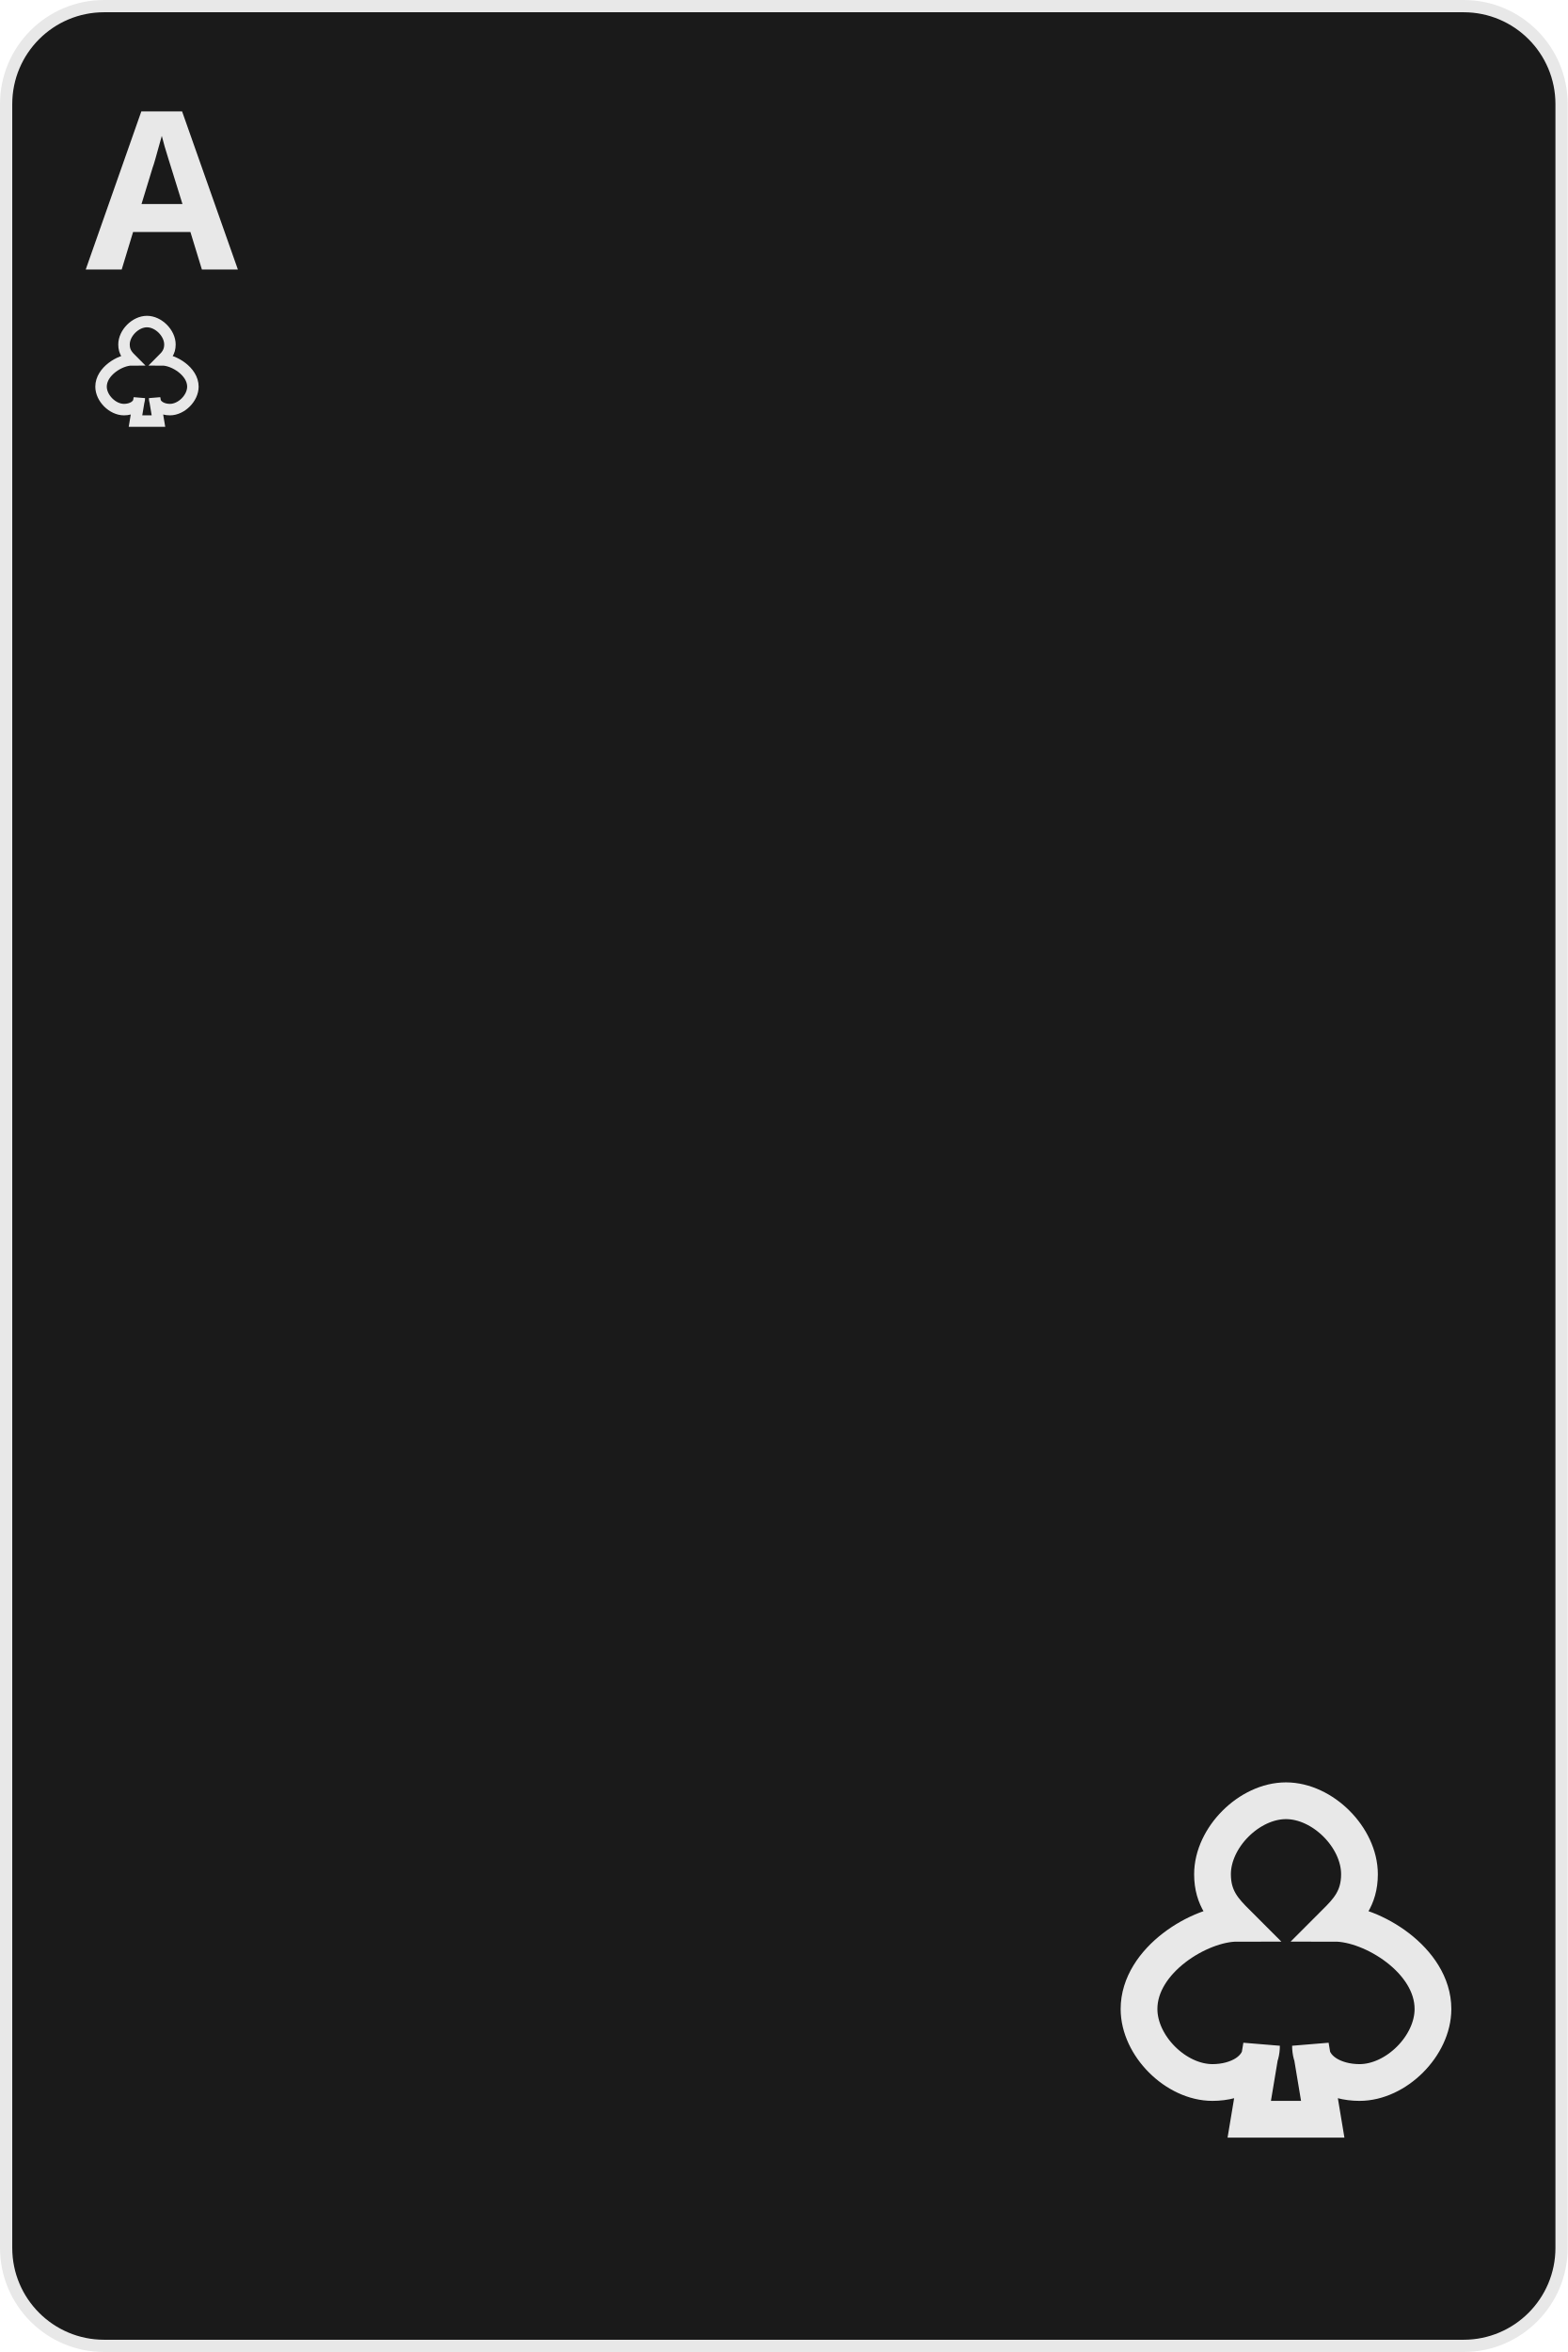
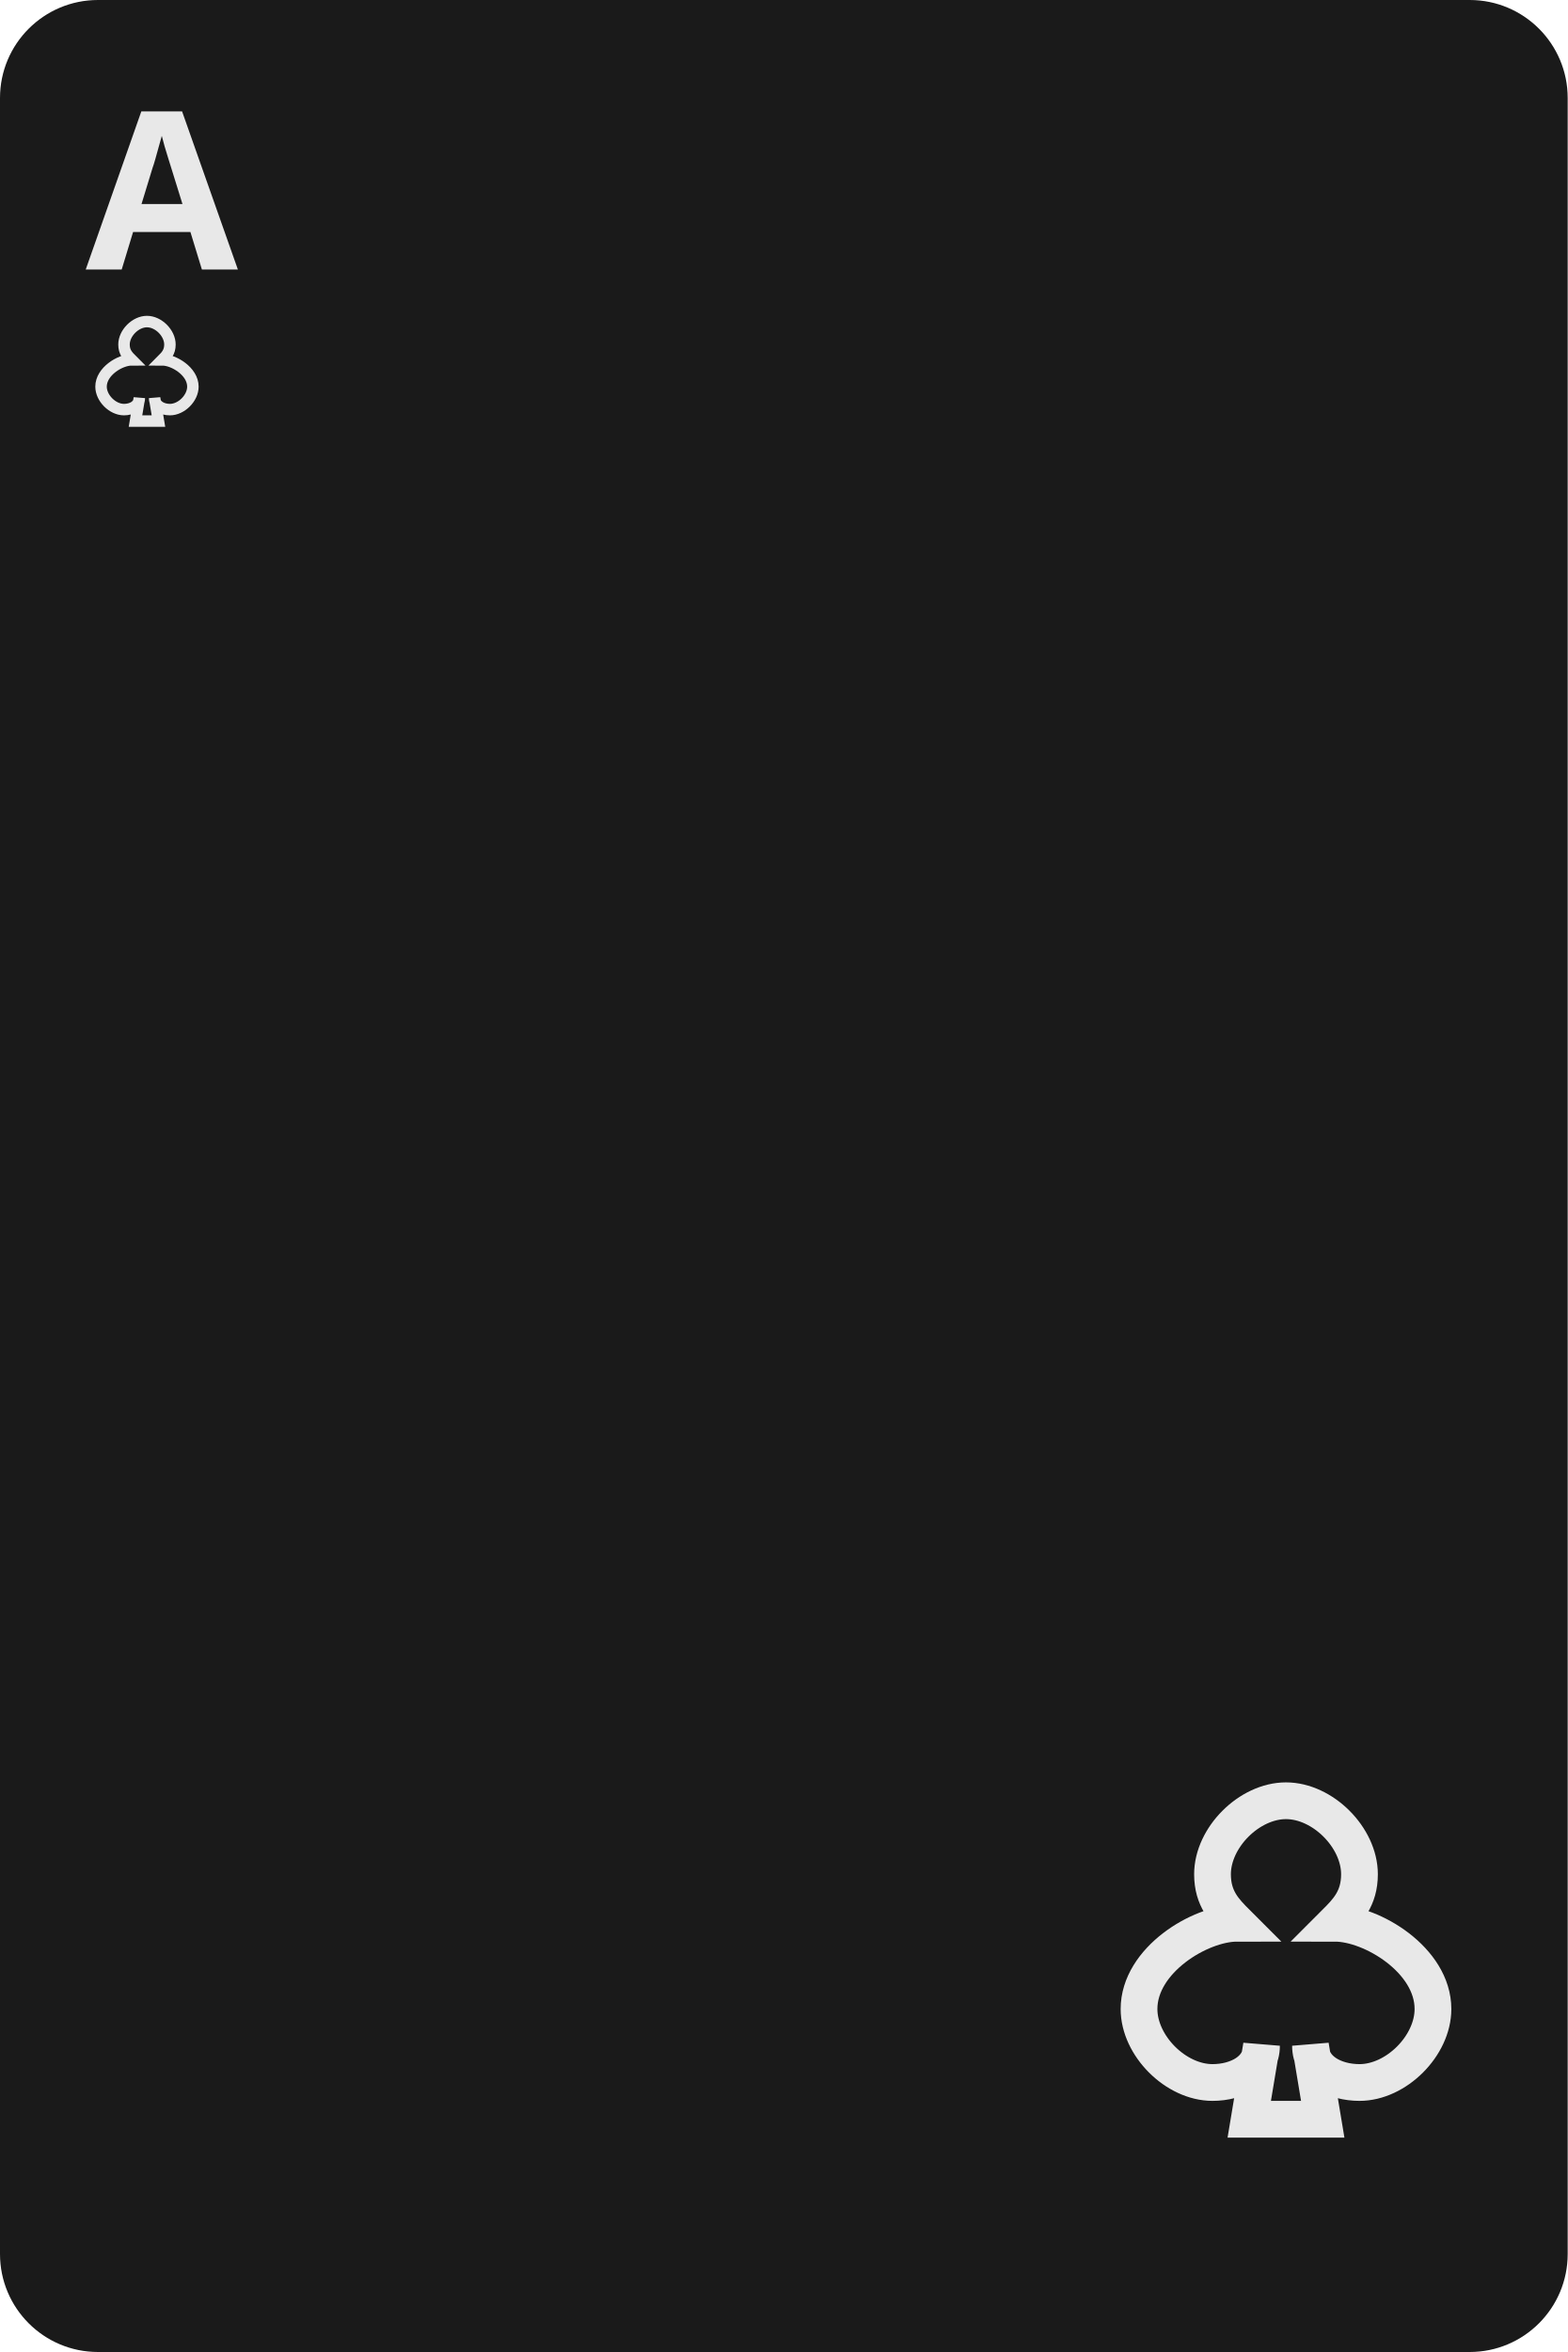
<svg xmlns="http://www.w3.org/2000/svg" width="256" height="384" viewBox="0 0 256 384">
-   <rect x="1" y="1" width="254" height="382" rx="16" ry="16" fill="#1a1a1a" stroke="#e8e8e8" stroke-width="2" />
+   <rect x="0" y="0" width="256" height="384" rx="16" ry="16" fill="#1a1a1a" />
  <text x="14" y="44" font-family="Fira Mono" font-size="36" font-weight="700" fill="#e8e8e8">A</text>
  <g transform="translate(14 50) scale(0.625)">
    <path d="M16,4 C 13,4 10,7 10,10 C 10,12 11,13 12,14 C 9,14 4,17 4,21 C 4,24 7,27 10,27 C 12,27 14,26 14,24 L 13,30 L 19,30 L 18,24 C 18,26 20,27 22,27 C 25,27 28,24 28,21 C 28,17 23,14 20,14 C 21,13 22,12 22,10 C 22,7 19,4 16,4 Z" fill="none" stroke="#e8e8e8" stroke-width="3" />
  </g>
  <g transform="translate(178 286) scale(2)">
    <path d="M16,4 C 13,4 10,7 10,10 C 10,12 11,13 12,14 C 9,14 4,17 4,21 C 4,24 7,27 10,27 C 12,27 14,26 14,24 L 13,30 L 19,30 L 18,24 C 18,26 20,27 22,27 C 25,27 28,24 28,21 C 28,17 23,14 20,14 C 21,13 22,12 22,10 C 22,7 19,4 16,4 Z" fill="none" stroke="#e8e8e8" stroke-width="3" />
  </g>
</svg>
